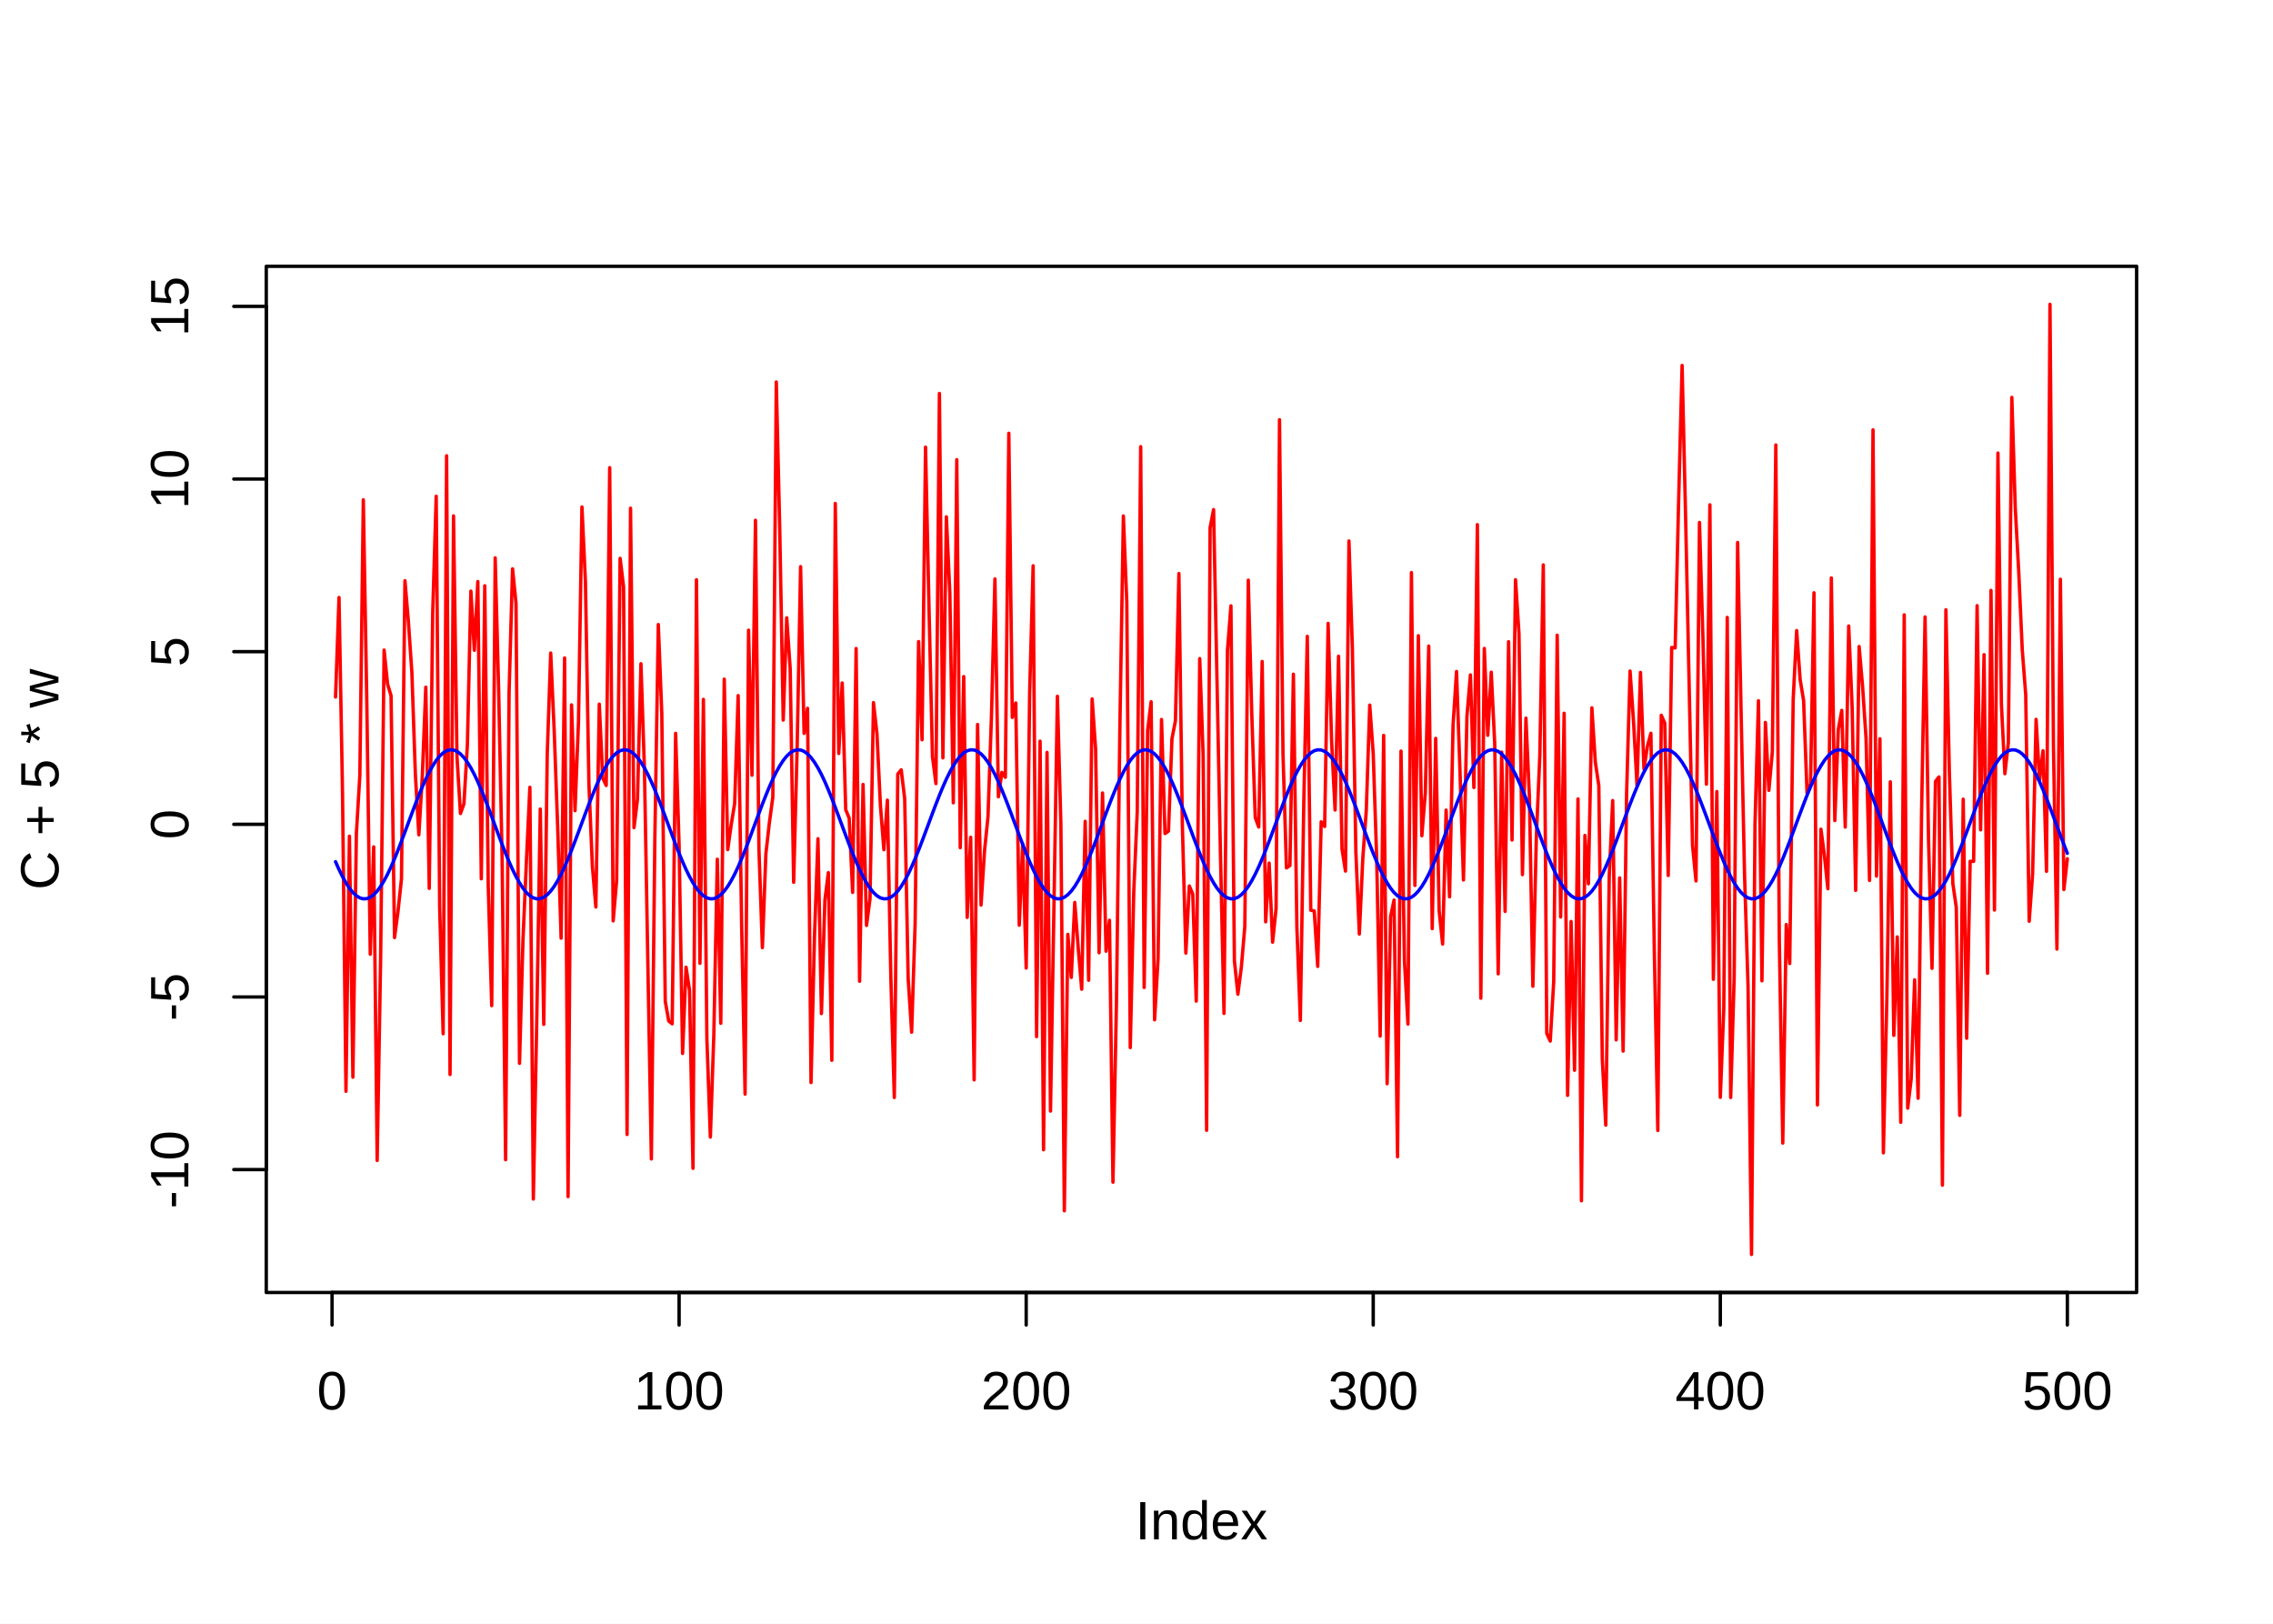
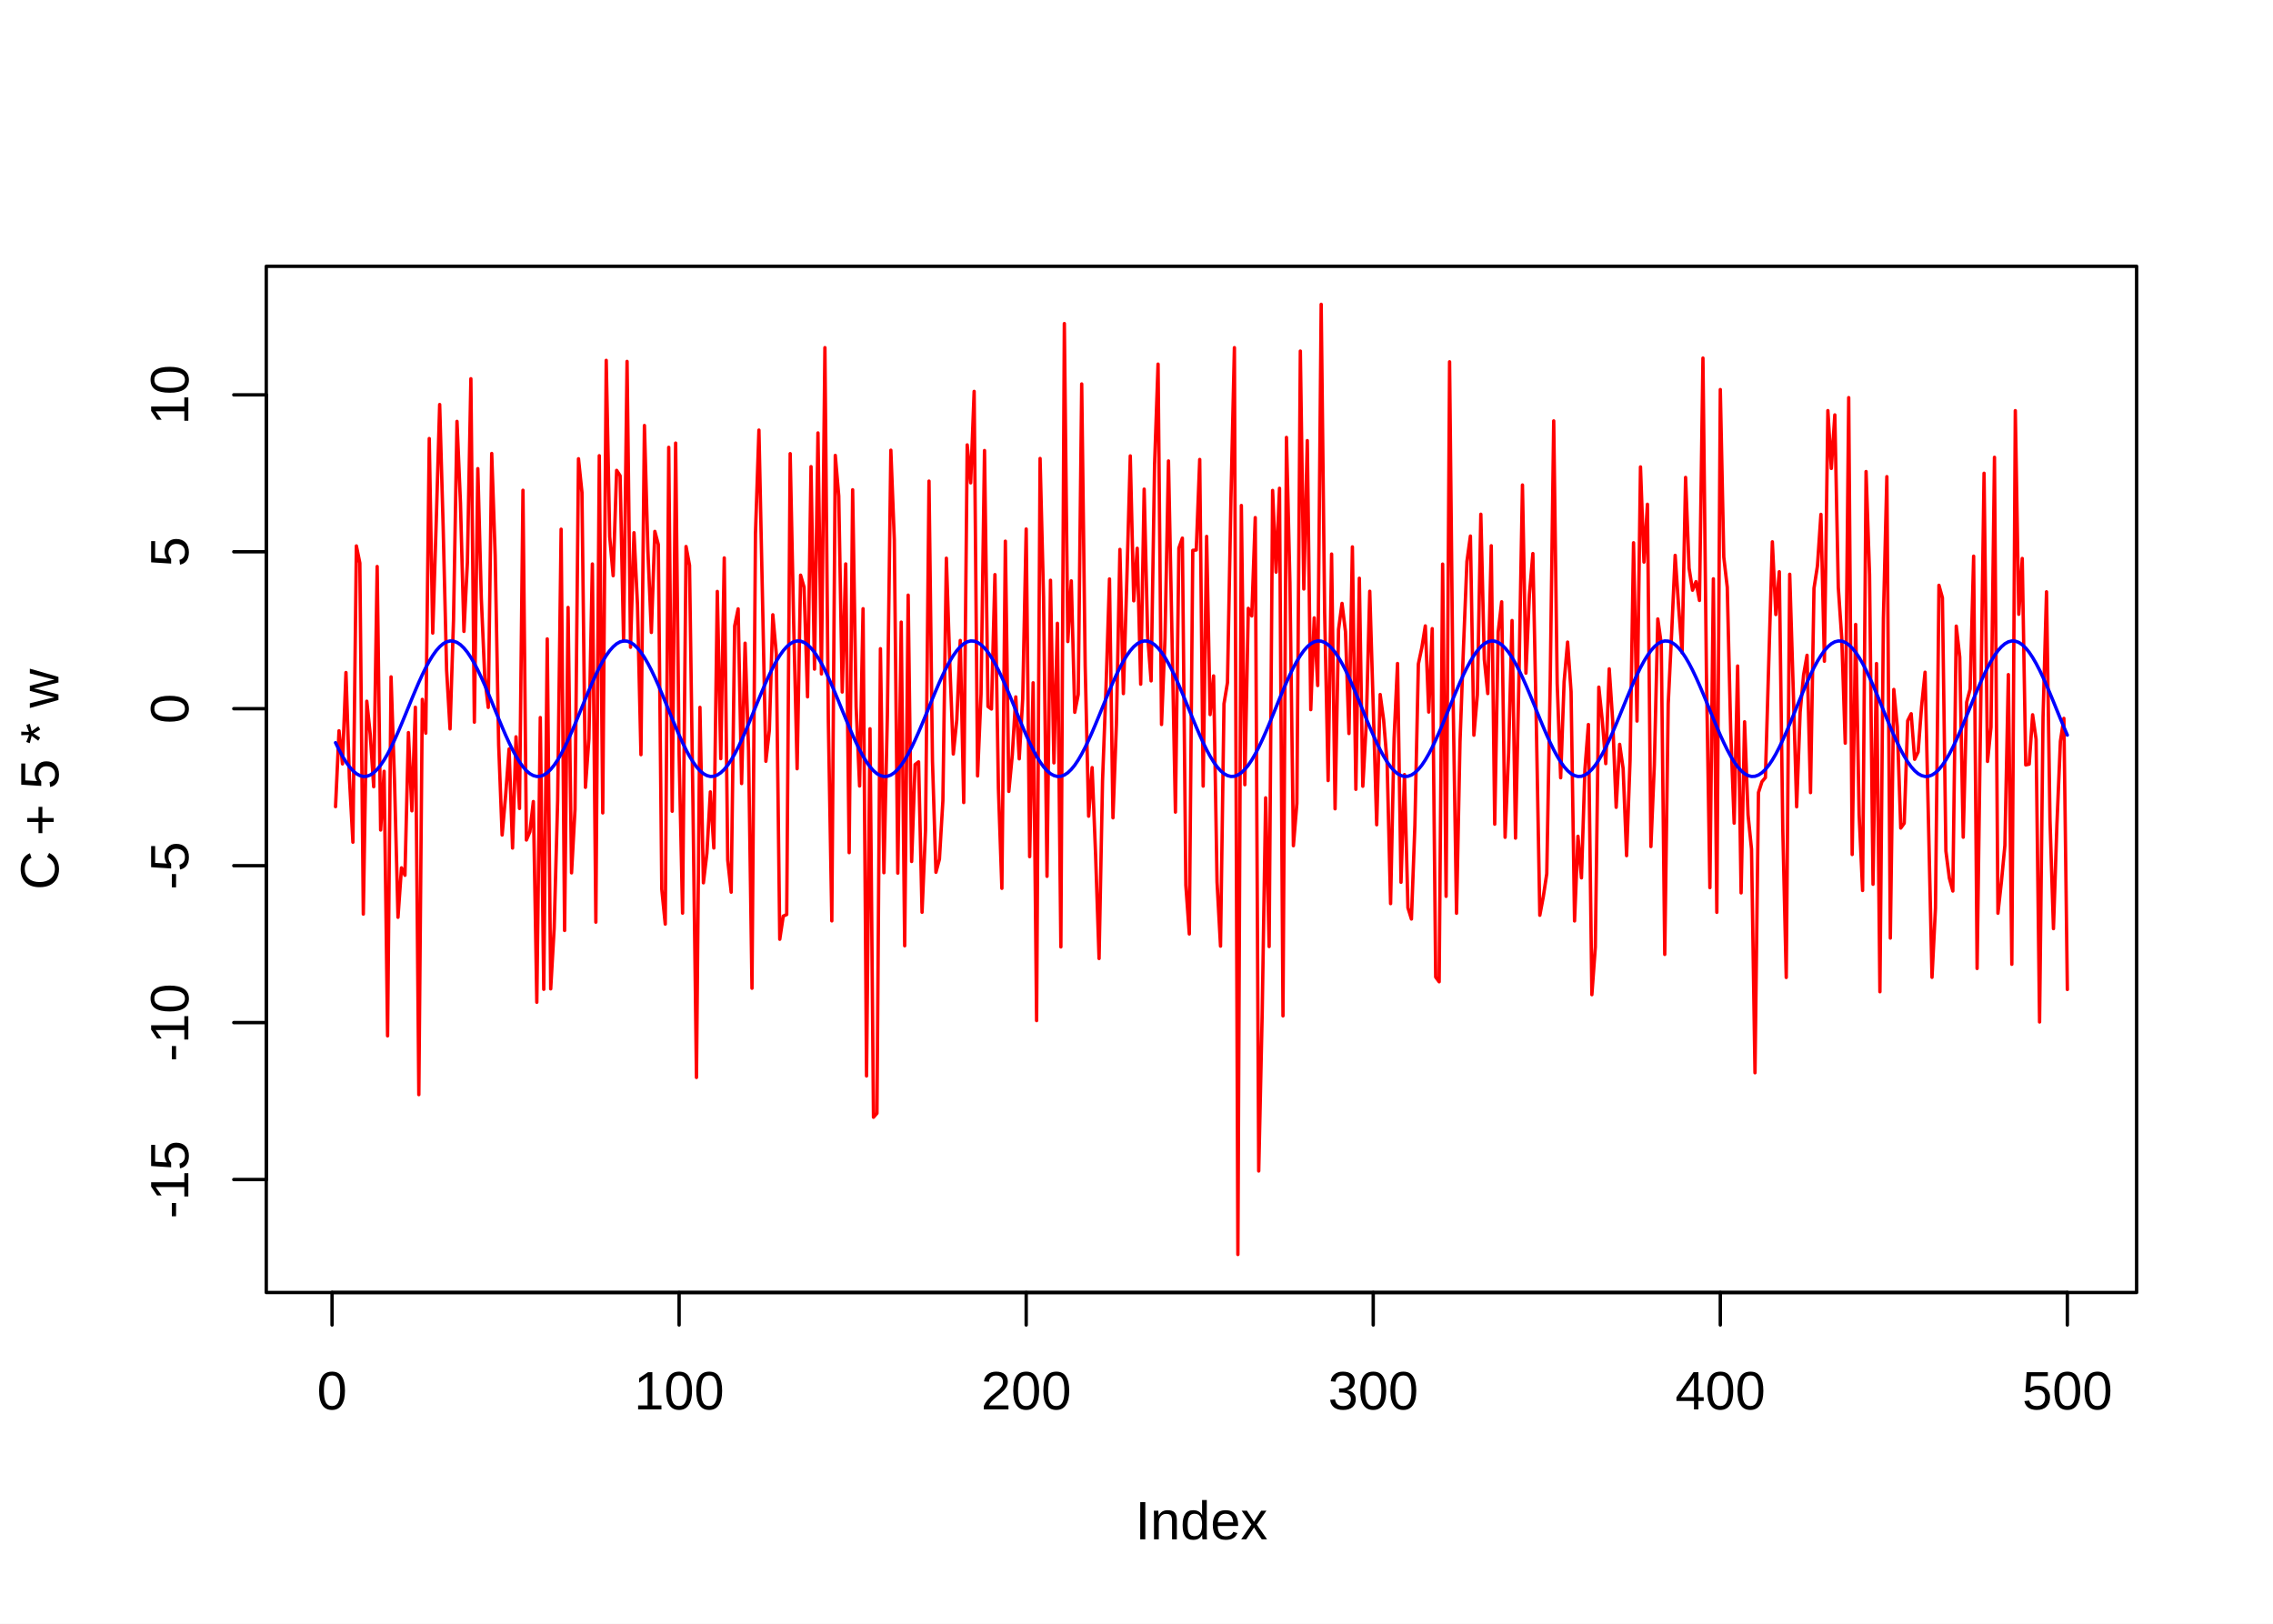
<svg xmlns="http://www.w3.org/2000/svg" viewBox="0 0 504.00 360.00">
  <defs>
    <style type="text/css">
    line, polyline, polygon, path, rect, circle {
      fill: none;
      stroke: #000000;
      stroke-linecap: round;
      stroke-linejoin: round;
      stroke-miterlimit: 10.00;
    }
  </style>
  </defs>
  <rect width="100%" height="100%" style="stroke: none; fill: #FFFFFF;" />
  <defs>
    <clipPath id="cpNTkuMDR8NDczLjc2fDI4Ni41Nnw1OS4wNA==">
      <rect x="59.04" y="59.04" width="414.72" height="227.52" />
    </clipPath>
  </defs>
-   <polyline points="74.40,154.54 75.17,132.47 75.94,175.32 76.71,241.95 77.48,185.39 78.25,238.82 79.02,184.82 79.79,171.89 80.56,110.81 81.33,155.42 82.10,211.56 82.86,187.76 83.63,257.28 84.40,212.30 85.17,144.13 85.94,151.69 86.71,154.24 87.48,207.87 88.25,202.09 89.02,194.86 89.79,128.75 90.56,137.89 91.33,149.15 92.10,171.62 92.87,185.09 93.64,172.18 94.41,152.36 95.18,196.96 95.95,135.75 96.72,110.02 97.49,201.16 98.26,229.19 99.03,101.05 99.79,238.22 100.56,114.38 101.33,167.84 102.10,180.37 102.87,178.22 103.64,165.05 104.41,131.06 105.18,144.17 105.95,128.94 106.72,194.84 107.49,129.87 108.26,196.52 109.03,222.96 109.80,123.68 110.57,153.08 111.34,190.65 112.11,257.13 112.88,153.48 113.65,126.12 114.42,133.76 115.19,235.75 115.96,208.49 116.72,190.98 117.49,174.55 118.26,265.84 119.03,225.50 119.80,179.37 120.57,227.11 121.34,167.24 122.11,144.79 122.88,161.87 123.65,183.30 124.42,208.00 125.19,145.87 125.96,265.30 126.73,156.28 127.50,179.74 128.27,160.01 129.04,112.40 129.81,128.93 130.58,173.79 131.35,192.09 132.12,201.09 132.88,156.11 133.65,172.52 134.42,174.15 135.19,103.69 135.96,204.17 136.73,195.28 137.50,123.79 138.27,130.12 139.04,251.53 139.81,112.68 140.58,183.50 141.35,177.26 142.12,147.16 142.89,170.38 143.66,214.14 144.43,256.95 145.20,185.98 145.97,138.47 146.74,158.13 147.51,221.98 148.28,226.37 149.05,226.99 149.81,162.59 150.58,187.43 151.35,233.56 152.12,214.44 152.89,219.56 153.66,259.03 154.43,128.54 155.20,213.57 155.97,155.06 156.74,230.37 157.51,252.10 158.28,229.42 159.05,190.50 159.82,226.87 160.59,150.57 161.36,188.37 162.13,182.87 162.90,178.14 163.67,154.23 164.44,204.68 165.21,242.57 165.98,139.72 166.74,171.87 167.51,115.36 168.28,188.27 169.05,210.10 169.82,189.29 170.59,182.46 171.36,176.75 172.13,84.70 172.90,117.56 173.67,159.65 174.44,136.97 175.21,148.22 175.98,195.61 176.75,165.87 177.52,125.63 178.29,162.60 179.06,157.04 179.83,240.01 180.60,207.59 181.37,185.95 182.14,224.72 182.91,199.56 183.67,193.47 184.44,235.08 185.21,111.62 185.98,167.06 186.75,151.43 187.52,179.51 188.29,181.39 189.06,197.86 189.83,143.78 190.60,217.56 191.37,173.92 192.14,205.18 192.91,199.27 193.68,155.78 194.45,162.68 195.22,178.60 195.99,188.40 196.76,177.40 197.53,216.73 198.30,243.33 199.07,171.62 199.83,170.67 200.60,177.10 201.37,216.92 202.14,228.85 202.91,204.98 203.68,142.24 204.45,164.02 205.22,99.13 205.99,134.63 206.76,167.74 207.53,173.73 208.30,87.23 209.07,168.03 209.84,114.59 210.61,131.47 211.38,177.99 212.15,101.92 212.92,187.95 213.69,150.00 214.46,203.39 215.23,185.63 216.00,239.42 216.76,160.63 217.53,200.66 218.30,188.67 219.07,181.09 219.84,158.81 220.61,128.35 221.38,176.66 222.15,171.25 222.92,172.34 223.69,96.06 224.46,159.06 225.23,155.86 226.00,205.13 226.77,187.15 227.54,214.63 228.31,153.42 229.08,125.44 229.85,229.83 230.62,164.33 231.39,254.91 232.16,166.82 232.93,246.34 233.69,201.42 234.46,154.36 235.23,182.69 236.00,268.45 236.77,207.16 237.54,216.70 238.31,200.08 239.08,210.23 239.85,219.32 240.62,182.10 241.39,217.34 242.16,154.96 242.93,166.03 243.70,211.23 244.47,175.82 245.24,210.89 246.01,204.04 246.78,262.10 247.55,222.68 248.32,160.87 249.09,114.39 249.85,133.60 250.62,232.26 251.39,197.84 252.16,180.06 252.93,99.03 253.70,218.94 254.47,161.97 255.24,155.59 256.01,226.11 256.78,212.66 257.55,159.51 258.32,184.81 259.09,184.26 259.86,163.81 260.63,159.81 261.40,127.16 262.17,182.95 262.94,211.31 263.71,196.43 264.48,198.25 265.25,221.96 266.02,146.02 266.78,167.43 267.55,250.60 268.32,116.99 269.09,112.99 269.86,151.44 270.63,189.94 271.40,224.69 272.17,144.18 272.94,134.32 273.71,213.02 274.48,220.42 275.25,214.41 276.02,205.40 276.79,128.63 277.56,158.29 278.33,181.23 279.10,183.36 279.87,146.66 280.64,204.38 281.41,191.36 282.18,208.89 282.95,201.43 283.71,93.05 284.48,167.01 285.25,192.42 286.02,191.90 286.79,149.48 287.56,205.60 288.33,226.25 289.10,177.77 289.87,141.08 290.64,201.80 291.41,201.98 292.18,214.26 292.95,182.21 293.72,183.24 294.49,138.21 295.26,164.30 296.03,179.59 296.80,145.49 297.57,188.24 298.34,193.13 299.11,119.94 299.87,143.85 300.64,188.86 301.41,207.09 302.18,190.32 302.95,179.70 303.72,156.33 304.49,167.11 305.26,190.36 306.03,229.71 306.80,163.04 307.57,240.27 308.34,203.21 309.11,199.55 309.88,256.47 310.65,166.53 311.42,213.13 312.19,227.05 312.96,126.95 313.73,196.31 314.50,140.94 315.27,185.29 316.04,175.78 316.80,143.24 317.57,205.89 318.34,163.70 319.11,201.96 319.88,209.31 320.65,179.61 321.42,198.84 322.19,160.86 322.96,148.88 323.73,171.04 324.50,195.10 325.27,158.81 326.04,149.63 326.81,174.60 327.58,116.32 328.35,221.31 329.12,143.77 329.89,163.02 330.66,149.04 331.43,164.86 332.20,215.91 332.97,166.76 333.73,202.07 334.50,142.27 335.27,186.24 336.04,128.53 336.81,140.51 337.58,193.91 338.35,159.22 339.12,176.65 339.89,218.66 340.66,185.59 341.43,167.49 342.20,125.24 342.97,229.13 343.74,230.82 344.51,217.64 345.28,140.83 346.05,203.31 346.82,158.14 347.59,242.85 348.36,204.30 349.13,237.29 349.89,177.13 350.66,266.23 351.43,185.23 352.20,195.95 352.97,156.93 353.74,168.99 354.51,174.18 355.28,234.73 356.05,249.45 356.82,194.27 357.59,177.50 358.36,230.55 359.13,194.64 359.90,233.04 360.67,175.98 361.44,148.78 362.21,159.98 362.98,174.12 363.75,149.08 364.52,170.48 365.29,165.44 366.06,162.57 366.82,210.86 367.59,250.64 368.36,158.57 369.13,160.33 369.90,194.11 370.67,143.55 371.44,143.65 372.21,111.02 372.98,81.02 373.75,114.45 374.52,150.88 375.29,187.42 376.06,195.31 376.83,115.84 377.60,141.53 378.37,173.86 379.14,111.93 379.91,217.12 380.68,175.50 381.45,243.29 382.22,223.58 382.99,136.89 383.75,243.33 384.52,216.88 385.29,120.27 386.06,157.92 386.83,194.15 387.60,218.64 388.37,278.13 389.14,182.74 389.91,155.36 390.68,217.46 391.45,160.17 392.22,175.23 392.99,166.64 393.76,98.66 394.53,208.19 395.30,253.43 396.07,204.98 396.84,213.63 397.61,155.08 398.38,139.81 399.15,150.66 399.92,155.33 400.68,175.79 401.45,173.72 402.22,131.43 402.99,244.98 403.76,183.84 404.53,189.63 405.30,197.04 406.07,128.13 406.84,181.93 407.61,161.76 408.38,157.50 409.15,183.38 409.92,138.79 410.69,157.01 411.46,197.41 412.23,143.34 413.00,152.22 413.77,163.74 414.54,195.21 415.31,95.30 416.08,194.24 416.84,163.79 417.61,255.60 418.38,221.36 419.15,173.34 419.92,229.55 420.69,207.73 421.46,248.82 422.23,136.32 423.00,245.69 423.77,239.23 424.54,217.24 425.31,243.49 426.08,179.99 426.85,136.78 427.62,186.28 428.39,214.69 429.16,173.25 429.93,172.26 430.70,262.76 431.47,135.19 432.24,171.30 433.01,195.88 433.77,201.15 434.54,247.29 435.31,177.19 436.08,230.19 436.85,190.96 437.62,190.97 438.39,134.28 439.16,183.99 439.93,145.15 440.70,215.79 441.47,130.90 442.24,201.77 443.01,100.45 443.78,156.17 444.55,171.54 445.32,164.70 446.09,88.11 446.86,112.74 447.63,126.94 448.40,144.04 449.17,154.01 449.94,204.25 450.70,193.72 451.47,159.49 452.24,173.04 453.01,166.45 453.78,193.18 454.55,67.47 455.32,165.18 456.09,210.42 456.86,128.43 457.63,197.22 458.40,190.39 " style="stroke-width: 0.75; stroke: #FF0000;" clip-path="url(#cpNTkuMDR8NDczLjc2fDI4Ni41Nnw1OS4wNA==)" />
+   <polyline points="74.40,178.85 75.17,162.02 75.94,169.36 76.71,149.11 77.48,172.54 78.25,186.72 79.02,121.04 79.79,124.84 80.56,202.66 81.33,155.47 82.10,162.88 82.86,174.43 83.63,125.60 84.40,184.02 85.17,171.00 85.94,229.66 86.71,150.07 87.48,173.24 88.25,203.37 89.02,192.41 89.79,194.06 90.56,162.42 91.33,179.77 92.10,156.81 92.87,242.69 93.64,155.06 94.41,162.55 95.18,97.23 95.95,140.36 96.72,115.93 97.49,89.69 98.26,116.71 99.03,148.63 99.79,161.61 100.56,137.42 101.33,93.43 102.10,111.50 102.87,139.99 103.64,124.65 104.41,83.97 105.18,160.11 105.95,103.90 106.72,132.59 107.49,150.22 108.26,156.84 109.03,100.54 109.80,123.18 110.57,165.15 111.34,185.13 112.11,176.39 112.88,166.05 113.65,188.02 114.42,163.36 115.19,179.24 115.96,108.70 116.72,186.24 117.49,184.41 118.26,177.71 119.03,222.21 119.80,159.09 120.57,219.34 121.34,141.65 122.11,219.24 122.88,205.74 123.65,177.47 124.42,117.33 125.19,206.30 125.96,134.68 126.73,193.52 127.50,179.42 128.27,101.71 129.04,109.19 129.81,174.56 130.58,163.80 131.35,125.04 132.12,204.45 132.88,101.04 133.65,180.23 134.42,79.90 135.19,118.97 135.96,127.64 136.73,104.29 137.50,105.47 138.27,142.09 139.04,80.13 139.81,143.51 140.58,118.11 141.35,134.06 142.12,167.32 142.89,94.34 143.66,122.04 144.43,140.22 145.20,117.82 145.97,120.73 146.74,197.16 147.51,204.88 148.28,99.18 149.05,179.86 149.81,98.24 150.58,167.29 151.35,202.45 152.12,121.17 152.89,125.34 153.66,178.89 154.43,238.88 155.20,156.83 155.97,195.73 156.74,189.19 157.51,175.57 158.28,188.01 159.05,131.13 159.82,168.21 160.59,123.70 161.36,190.68 162.13,197.80 162.90,138.79 163.67,134.99 164.44,173.72 165.21,142.60 165.98,166.46 166.74,219.10 167.51,118.35 168.28,95.36 169.05,131.70 169.82,168.78 170.59,161.90 171.36,136.30 172.13,144.95 172.90,208.24 173.67,203.12 174.44,202.76 175.21,100.58 175.98,137.97 176.75,170.44 177.52,127.52 178.29,130.21 179.06,154.50 179.83,103.46 180.60,148.35 181.37,95.99 182.14,149.41 182.91,77.08 183.67,159.85 184.44,204.17 185.21,100.97 185.98,109.97 186.75,153.43 187.52,125.03 188.29,189.04 189.06,108.59 189.83,156.67 190.60,174.26 191.37,134.96 192.14,238.55 192.91,161.57 193.68,247.70 194.45,246.82 195.22,143.82 195.99,193.49 196.76,158.67 197.53,99.82 198.30,119.70 199.07,193.58 199.83,137.93 200.60,209.69 201.37,131.95 202.14,191.00 202.91,169.51 203.68,168.91 204.45,202.26 205.22,183.98 205.99,106.67 206.76,168.74 207.53,193.39 208.30,190.49 209.07,177.52 209.84,123.76 210.61,147.26 211.38,167.17 212.15,159.64 212.92,142.00 213.69,177.93 214.46,98.64 215.23,107.05 216.00,86.78 216.76,172.03 217.53,153.89 218.30,99.89 219.07,156.64 219.84,157.20 220.61,127.40 221.38,174.76 222.15,196.95 222.92,119.99 223.69,175.46 224.46,167.39 225.23,154.51 226.00,168.24 226.77,154.91 227.54,117.29 228.31,189.93 229.08,151.38 229.85,226.28 230.62,101.65 231.39,132.47 232.16,194.29 232.93,128.65 233.69,169.14 234.46,138.19 235.23,209.94 236.00,71.74 236.77,142.24 237.54,128.79 238.31,157.93 239.08,153.97 239.85,85.13 240.62,147.59 241.39,180.96 242.16,170.19 242.93,189.52 243.70,212.51 244.47,173.10 245.24,152.45 246.01,128.36 246.78,181.32 247.55,160.49 248.32,121.81 249.09,153.78 249.85,128.85 250.62,101.08 251.39,133.21 252.16,121.56 252.93,151.69 253.70,108.45 254.47,140.98 255.24,150.96 256.01,103.00 256.78,80.73 257.55,160.63 258.32,141.58 259.09,102.20 259.86,140.58 260.63,180.05 261.40,121.52 262.17,119.31 262.94,196.25 263.71,207.07 264.48,122.02 265.25,121.94 266.02,101.87 266.78,174.29 267.55,118.93 268.32,158.43 269.09,149.86 269.86,195.56 270.63,209.77 271.40,156.04 272.17,151.35 272.94,110.60 273.71,77.08 274.48,278.13 275.25,112.07 276.02,173.98 276.79,134.87 277.56,136.56 278.33,114.76 279.10,259.62 279.87,224.68 280.64,176.89 281.41,209.86 282.18,108.74 282.95,126.85 283.71,108.26 284.48,225.23 285.25,96.98 286.02,129.19 286.79,187.50 287.56,178.13 288.33,77.84 289.10,130.59 289.87,97.69 290.64,157.34 291.41,136.99 292.18,151.99 292.95,67.47 293.72,135.89 294.49,173.06 295.26,122.84 296.03,179.32 296.80,139.56 297.57,133.78 298.34,140.07 299.11,162.63 299.87,121.25 300.64,175.00 301.41,128.20 302.18,174.32 302.95,160.38 303.72,131.09 304.49,156.57 305.26,182.86 306.03,153.98 306.80,159.64 307.57,169.18 308.34,200.34 309.11,163.74 309.88,147.10 310.65,195.61 311.42,171.74 312.19,201.27 312.96,203.76 313.73,182.90 314.50,147.21 315.27,143.57 316.04,138.77 316.80,157.87 317.57,139.38 318.34,216.63 319.11,217.67 319.88,125.07 320.65,198.73 321.42,80.22 322.19,154.03 322.96,202.48 323.73,164.54 324.50,143.58 325.27,124.48 326.04,118.85 326.81,163.00 327.58,154.07 328.35,114.01 329.12,146.19 329.89,153.77 330.66,121.00 331.43,182.73 332.20,140.10 332.97,133.43 333.73,185.64 334.50,166.99 335.27,137.58 336.04,185.82 336.81,149.88 337.58,107.53 338.35,149.24 339.12,131.86 339.89,122.73 340.66,160.86 341.43,202.92 342.20,198.82 342.97,193.72 343.74,150.78 344.51,93.32 345.28,151.53 346.05,172.44 346.82,151.08 347.59,142.36 348.36,153.35 349.13,204.18 349.89,185.41 350.66,194.63 351.43,170.58 352.20,160.63 352.97,220.53 353.74,209.96 354.51,152.35 355.28,159.75 356.05,169.30 356.82,148.29 357.59,159.83 358.36,178.99 359.13,165.03 359.90,170.38 360.67,189.71 361.44,168.60 362.21,120.34 362.98,159.87 363.75,103.52 364.52,124.62 365.29,111.80 366.06,187.69 366.82,169.61 367.59,137.23 368.36,142.80 369.13,211.60 369.90,156.03 370.67,140.13 371.44,123.13 372.21,134.59 372.98,144.73 373.75,105.85 374.52,125.94 375.29,130.86 376.06,128.96 376.83,133.13 377.60,79.39 378.37,149.04 379.14,196.80 379.91,128.33 380.68,202.27 381.45,86.37 382.22,123.51 382.99,130.19 383.75,161.88 384.52,182.50 385.29,147.66 386.06,197.96 386.83,160.03 387.60,180.65 388.37,188.27 389.14,237.84 389.91,175.72 390.68,173.31 391.45,172.39 392.22,145.94 392.99,120.13 393.76,136.25 394.53,126.76 395.30,183.76 396.07,216.71 396.84,127.32 397.61,152.45 398.38,178.88 399.15,157.88 399.92,149.60 400.68,145.28 401.45,175.73 402.22,130.44 402.99,125.48 403.76,114.04 404.53,146.60 405.30,91.04 406.07,103.86 406.84,91.99 407.61,130.21 408.38,141.53 409.15,164.77 409.92,88.16 410.69,189.45 411.46,138.44 412.23,180.56 413.00,197.43 413.77,104.55 414.54,127.42 415.31,196.05 416.08,147.11 416.84,219.88 417.61,137.18 418.38,105.68 419.15,207.98 419.92,152.86 420.69,161.07 421.46,183.59 422.23,182.52 423.00,159.79 423.77,158.24 424.54,168.34 425.31,166.73 426.08,156.60 426.85,149.04 427.62,182.77 428.39,216.68 429.16,201.36 429.93,129.77 430.70,132.54 431.47,188.68 432.24,194.70 433.01,197.55 433.77,138.82 434.54,145.68 435.31,185.62 436.08,155.69 436.85,152.75 437.62,123.31 438.39,214.72 439.16,158.99 439.93,104.93 440.70,168.82 441.47,161.23 442.24,101.39 443.01,202.47 443.78,195.49 444.55,187.43 445.32,149.57 446.09,213.79 446.86,91.05 447.63,136.19 448.40,123.82 449.17,169.59 449.94,169.42 450.70,158.47 451.47,163.91 452.24,226.58 453.01,158.98 453.78,131.21 454.55,181.69 455.32,205.89 456.09,182.72 456.86,164.35 457.63,159.27 458.40,219.38 " style="stroke-width: 0.75; stroke: #FF0000;" clip-path="url(#cpNTkuMDR8NDczLjc2fDI4Ni41Nnw1OS4wNA==)" />
  <defs>
    <clipPath id="cpMC4wMHw1MDQuMDB8MzYwLjAwfDAuMDA=">
      <rect x="0.00" y="0.00" width="504.00" height="360.00" />
    </clipPath>
  </defs>
  <line x1="73.63" y1="286.56" x2="458.40" y2="286.56" style="stroke-width: 0.75;" clip-path="url(#cpMC4wMHw1MDQuMDB8MzYwLjAwfDAuMDA=)" />
  <line x1="73.63" y1="286.56" x2="73.63" y2="293.76" style="stroke-width: 0.75;" clip-path="url(#cpMC4wMHw1MDQuMDB8MzYwLjAwfDAuMDA=)" />
  <line x1="150.58" y1="286.56" x2="150.58" y2="293.76" style="stroke-width: 0.75;" clip-path="url(#cpMC4wMHw1MDQuMDB8MzYwLjAwfDAuMDA=)" />
  <line x1="227.54" y1="286.56" x2="227.54" y2="293.76" style="stroke-width: 0.75;" clip-path="url(#cpMC4wMHw1MDQuMDB8MzYwLjAwfDAuMDA=)" />
  <line x1="304.49" y1="286.56" x2="304.49" y2="293.76" style="stroke-width: 0.75;" clip-path="url(#cpMC4wMHw1MDQuMDB8MzYwLjAwfDAuMDA=)" />
  <line x1="381.45" y1="286.56" x2="381.45" y2="293.76" style="stroke-width: 0.75;" clip-path="url(#cpMC4wMHw1MDQuMDB8MzYwLjAwfDAuMDA=)" />
  <line x1="458.40" y1="286.56" x2="458.40" y2="293.76" style="stroke-width: 0.75;" clip-path="url(#cpMC4wMHw1MDQuMDB8MzYwLjAwfDAuMDA=)" />
  <g clip-path="url(#cpMC4wMHw1MDQuMDB8MzYwLjAwfDAuMDA=)">
    <text x="70.29" y="312.48" style="font-size: 12.00px; font-family: Arial;" textLength="6.67px" lengthAdjust="spacingAndGlyphs">0</text>
  </g>
  <g clip-path="url(#cpMC4wMHw1MDQuMDB8MzYwLjAwfDAuMDA=)">
    <text x="140.57" y="312.48" style="font-size: 12.00px; font-family: Arial;" textLength="20.02px" lengthAdjust="spacingAndGlyphs">100</text>
  </g>
  <g clip-path="url(#cpMC4wMHw1MDQuMDB8MzYwLjAwfDAuMDA=)">
    <text x="217.53" y="312.48" style="font-size: 12.00px; font-family: Arial;" textLength="20.02px" lengthAdjust="spacingAndGlyphs">200</text>
  </g>
  <g clip-path="url(#cpMC4wMHw1MDQuMDB8MzYwLjAwfDAuMDA=)">
    <text x="294.48" y="312.48" style="font-size: 12.00px; font-family: Arial;" textLength="20.02px" lengthAdjust="spacingAndGlyphs">300</text>
  </g>
  <g clip-path="url(#cpMC4wMHw1MDQuMDB8MzYwLjAwfDAuMDA=)">
    <text x="371.44" y="312.48" style="font-size: 12.00px; font-family: Arial;" textLength="20.02px" lengthAdjust="spacingAndGlyphs">400</text>
  </g>
  <g clip-path="url(#cpMC4wMHw1MDQuMDB8MzYwLjAwfDAuMDA=)">
    <text x="448.39" y="312.48" style="font-size: 12.00px; font-family: Arial;" textLength="20.02px" lengthAdjust="spacingAndGlyphs">500</text>
  </g>
-   <line x1="59.04" y1="259.31" x2="59.04" y2="67.93" style="stroke-width: 0.75;" clip-path="url(#cpMC4wMHw1MDQuMDB8MzYwLjAwfDAuMDA=)" />
-   <line x1="59.04" y1="259.31" x2="51.84" y2="259.31" style="stroke-width: 0.75;" clip-path="url(#cpMC4wMHw1MDQuMDB8MzYwLjAwfDAuMDA=)" />
-   <line x1="59.04" y1="221.04" x2="51.84" y2="221.04" style="stroke-width: 0.75;" clip-path="url(#cpMC4wMHw1MDQuMDB8MzYwLjAwfDAuMDA=)" />
-   <line x1="59.04" y1="182.76" x2="51.84" y2="182.76" style="stroke-width: 0.75;" clip-path="url(#cpMC4wMHw1MDQuMDB8MzYwLjAwfDAuMDA=)" />
-   <line x1="59.04" y1="144.48" x2="51.84" y2="144.48" style="stroke-width: 0.75;" clip-path="url(#cpMC4wMHw1MDQuMDB8MzYwLjAwfDAuMDA=)" />
-   <line x1="59.04" y1="106.21" x2="51.84" y2="106.21" style="stroke-width: 0.75;" clip-path="url(#cpMC4wMHw1MDQuMDB8MzYwLjAwfDAuMDA=)" />
-   <line x1="59.04" y1="67.93" x2="51.84" y2="67.93" style="stroke-width: 0.75;" clip-path="url(#cpMC4wMHw1MDQuMDB8MzYwLjAwfDAuMDA=)" />
+   <line x1="59.04" y1="261.52" x2="59.04" y2="87.54" style="stroke-width: 0.75;" clip-path="url(#cpMC4wMHw1MDQuMDB8MzYwLjAwfDAuMDA=)" />
+   <line x1="59.04" y1="261.52" x2="51.84" y2="261.52" style="stroke-width: 0.75;" clip-path="url(#cpMC4wMHw1MDQuMDB8MzYwLjAwfDAuMDA=)" />
+   <line x1="59.04" y1="226.72" x2="51.84" y2="226.72" style="stroke-width: 0.75;" clip-path="url(#cpMC4wMHw1MDQuMDB8MzYwLjAwfDAuMDA=)" />
+   <line x1="59.04" y1="191.93" x2="51.84" y2="191.93" style="stroke-width: 0.75;" clip-path="url(#cpMC4wMHw1MDQuMDB8MzYwLjAwfDAuMDA=)" />
+   <line x1="59.04" y1="157.13" x2="51.84" y2="157.13" style="stroke-width: 0.75;" clip-path="url(#cpMC4wMHw1MDQuMDB8MzYwLjAwfDAuMDA=)" />
+   <line x1="59.04" y1="122.33" x2="51.84" y2="122.33" style="stroke-width: 0.75;" clip-path="url(#cpMC4wMHw1MDQuMDB8MzYwLjAwfDAuMDA=)" />
+   <line x1="59.04" y1="87.54" x2="51.84" y2="87.54" style="stroke-width: 0.75;" clip-path="url(#cpMC4wMHw1MDQuMDB8MzYwLjAwfDAuMDA=)" />
  <g clip-path="url(#cpMC4wMHw1MDQuMDB8MzYwLjAwfDAuMDA=)">
-     <text transform="translate(41.76,267.98) rotate(-90)" style="font-size: 12.00px; font-family: Arial;" textLength="17.34px" lengthAdjust="spacingAndGlyphs">-10</text>
+     <text transform="translate(41.76,270.19) rotate(-90)" style="font-size: 12.00px; font-family: Arial;" textLength="17.34px" lengthAdjust="spacingAndGlyphs">-15</text>
  </g>
  <g clip-path="url(#cpMC4wMHw1MDQuMDB8MzYwLjAwfDAuMDA=)">
-     <text transform="translate(41.76,226.37) rotate(-90)" style="font-size: 12.00px; font-family: Arial;" textLength="10.67px" lengthAdjust="spacingAndGlyphs">-5</text>
+     <text transform="translate(41.76,235.39) rotate(-90)" style="font-size: 12.00px; font-family: Arial;" textLength="17.34px" lengthAdjust="spacingAndGlyphs">-10</text>
  </g>
  <g clip-path="url(#cpMC4wMHw1MDQuMDB8MzYwLjAwfDAuMDA=)">
-     <text transform="translate(41.76,186.10) rotate(-90)" style="font-size: 12.00px; font-family: Arial;" textLength="6.67px" lengthAdjust="spacingAndGlyphs">0</text>
+     <text transform="translate(41.76,197.26) rotate(-90)" style="font-size: 12.00px; font-family: Arial;" textLength="10.67px" lengthAdjust="spacingAndGlyphs">-5</text>
  </g>
  <g clip-path="url(#cpMC4wMHw1MDQuMDB8MzYwLjAwfDAuMDA=)">
-     <text transform="translate(41.76,147.82) rotate(-90)" style="font-size: 12.00px; font-family: Arial;" textLength="6.67px" lengthAdjust="spacingAndGlyphs">5</text>
+     <text transform="translate(41.76,160.47) rotate(-90)" style="font-size: 12.00px; font-family: Arial;" textLength="6.67px" lengthAdjust="spacingAndGlyphs">0</text>
  </g>
  <g clip-path="url(#cpMC4wMHw1MDQuMDB8MzYwLjAwfDAuMDA=)">
-     <text transform="translate(41.76,112.88) rotate(-90)" style="font-size: 12.00px; font-family: Arial;" textLength="13.35px" lengthAdjust="spacingAndGlyphs">10</text>
+     <text transform="translate(41.76,125.67) rotate(-90)" style="font-size: 12.00px; font-family: Arial;" textLength="6.67px" lengthAdjust="spacingAndGlyphs">5</text>
  </g>
  <g clip-path="url(#cpMC4wMHw1MDQuMDB8MzYwLjAwfDAuMDA=)">
-     <text transform="translate(41.76,74.60) rotate(-90)" style="font-size: 12.00px; font-family: Arial;" textLength="13.35px" lengthAdjust="spacingAndGlyphs">15</text>
+     <text transform="translate(41.76,94.21) rotate(-90)" style="font-size: 12.00px; font-family: Arial;" textLength="13.35px" lengthAdjust="spacingAndGlyphs">10</text>
  </g>
  <polyline points="59.04,286.56 473.76,286.56 473.76,59.04 59.04,59.04 59.04,286.56 " style="stroke-width: 0.75;" clip-path="url(#cpMC4wMHw1MDQuMDB8MzYwLjAwfDAuMDA=)" />
  <g clip-path="url(#cpMC4wMHw1MDQuMDB8MzYwLjAwfDAuMDA=)">
    <text x="251.72" y="341.28" style="font-size: 12.00px; font-family: Arial;" textLength="29.36px" lengthAdjust="spacingAndGlyphs">Index</text>
  </g>
  <g clip-path="url(#cpMC4wMHw1MDQuMDB8MzYwLjAwfDAuMDA=)">
    <text transform="translate(12.96,197.31) rotate(-90)" style="font-size: 12.00px; font-family: Arial;" textLength="49.02px" lengthAdjust="spacingAndGlyphs">C + 5 * w</text>
  </g>
  <defs>
    <clipPath id="cpNTkuMDR8NDczLjc2fDI4Ni41Nnw1OS4wNA==">
      <rect x="59.04" y="59.04" width="414.72" height="227.52" />
    </clipPath>
  </defs>
-   <polyline points="74.40,191.05 75.17,192.78 75.94,194.35 76.71,195.73 77.48,196.92 78.25,197.88 79.02,198.60 79.79,199.07 80.56,199.28 81.33,199.24 82.10,198.93 82.86,198.37 83.63,197.56 84.40,196.52 85.17,195.26 85.94,193.81 86.71,192.18 87.48,190.40 88.25,188.50 89.02,186.51 89.79,184.46 90.56,182.39 91.33,180.32 92.10,178.29 92.87,176.33 93.64,174.47 94.41,172.74 95.18,171.17 95.95,169.79 96.72,168.60 97.49,167.64 98.26,166.92 99.03,166.45 99.79,166.24 100.56,166.28 101.33,166.59 102.10,167.15 102.87,167.96 103.64,169.00 104.41,170.26 105.18,171.71 105.95,173.34 106.72,175.12 107.49,177.02 108.26,179.01 109.03,181.06 109.80,183.13 110.57,185.20 111.34,187.23 112.11,189.19 112.88,191.05 113.65,192.78 114.42,194.35 115.19,195.73 115.96,196.92 116.72,197.88 117.49,198.60 118.26,199.07 119.03,199.28 119.80,199.24 120.57,198.93 121.34,198.37 122.11,197.56 122.88,196.52 123.65,195.26 124.42,193.81 125.19,192.18 125.96,190.40 126.73,188.50 127.50,186.51 128.27,184.46 129.04,182.39 129.81,180.32 130.58,178.29 131.35,176.33 132.12,174.47 132.88,172.74 133.65,171.17 134.42,169.79 135.19,168.60 135.96,167.64 136.73,166.92 137.50,166.45 138.27,166.24 139.04,166.28 139.81,166.59 140.58,167.15 141.35,167.96 142.12,169.00 142.89,170.26 143.66,171.71 144.43,173.34 145.20,175.12 145.97,177.02 146.74,179.01 147.51,181.06 148.28,183.13 149.05,185.20 149.81,187.23 150.58,189.19 151.35,191.05 152.12,192.78 152.89,194.35 153.66,195.73 154.43,196.92 155.20,197.88 155.97,198.60 156.74,199.07 157.51,199.28 158.28,199.24 159.05,198.93 159.82,198.37 160.59,197.56 161.36,196.52 162.13,195.26 162.90,193.81 163.67,192.18 164.44,190.40 165.21,188.50 165.98,186.51 166.74,184.46 167.51,182.39 168.28,180.32 169.05,178.29 169.82,176.33 170.59,174.47 171.36,172.74 172.13,171.17 172.90,169.79 173.67,168.60 174.44,167.64 175.21,166.92 175.98,166.45 176.75,166.24 177.52,166.28 178.29,166.59 179.06,167.15 179.83,167.96 180.60,169.00 181.37,170.26 182.14,171.71 182.91,173.34 183.67,175.12 184.44,177.02 185.21,179.01 185.98,181.06 186.75,183.13 187.52,185.20 188.29,187.23 189.06,189.19 189.83,191.05 190.60,192.78 191.37,194.35 192.14,195.73 192.91,196.92 193.68,197.88 194.45,198.60 195.22,199.07 195.99,199.28 196.76,199.24 197.53,198.93 198.30,198.37 199.07,197.56 199.83,196.52 200.60,195.26 201.37,193.81 202.14,192.18 202.91,190.40 203.68,188.50 204.45,186.51 205.22,184.46 205.99,182.39 206.76,180.32 207.53,178.29 208.30,176.33 209.07,174.47 209.84,172.74 210.61,171.17 211.38,169.79 212.15,168.60 212.92,167.64 213.69,166.92 214.46,166.45 215.23,166.24 216.00,166.28 216.76,166.59 217.53,167.15 218.30,167.96 219.07,169.00 219.84,170.26 220.61,171.71 221.38,173.34 222.15,175.12 222.92,177.02 223.69,179.01 224.46,181.06 225.23,183.13 226.00,185.20 226.77,187.23 227.54,189.19 228.31,191.05 229.08,192.78 229.85,194.35 230.62,195.73 231.39,196.92 232.16,197.88 232.93,198.60 233.69,199.07 234.46,199.28 235.23,199.24 236.00,198.93 236.77,198.37 237.54,197.56 238.31,196.52 239.08,195.26 239.85,193.81 240.62,192.18 241.39,190.40 242.16,188.50 242.93,186.51 243.70,184.46 244.47,182.39 245.24,180.32 246.01,178.29 246.78,176.33 247.55,174.47 248.32,172.74 249.09,171.17 249.85,169.79 250.62,168.60 251.39,167.64 252.16,166.92 252.93,166.45 253.70,166.24 254.47,166.28 255.24,166.59 256.01,167.15 256.78,167.96 257.55,169.00 258.32,170.26 259.09,171.71 259.86,173.34 260.63,175.12 261.40,177.02 262.17,179.01 262.94,181.06 263.71,183.13 264.48,185.20 265.25,187.23 266.02,189.19 266.78,191.05 267.55,192.78 268.32,194.35 269.09,195.73 269.86,196.92 270.63,197.88 271.40,198.60 272.17,199.07 272.94,199.28 273.71,199.24 274.48,198.93 275.25,198.37 276.02,197.56 276.79,196.52 277.56,195.26 278.33,193.81 279.10,192.18 279.87,190.40 280.64,188.50 281.41,186.51 282.18,184.46 282.95,182.39 283.71,180.32 284.48,178.29 285.25,176.33 286.02,174.47 286.79,172.74 287.56,171.17 288.33,169.79 289.10,168.60 289.87,167.64 290.64,166.92 291.41,166.45 292.18,166.24 292.95,166.28 293.72,166.59 294.49,167.15 295.26,167.96 296.03,169.00 296.80,170.26 297.57,171.71 298.34,173.34 299.11,175.12 299.87,177.02 300.64,179.01 301.41,181.06 302.18,183.13 302.95,185.20 303.72,187.23 304.49,189.19 305.26,191.05 306.03,192.78 306.80,194.35 307.57,195.73 308.34,196.92 309.11,197.88 309.88,198.60 310.65,199.07 311.42,199.28 312.19,199.24 312.96,198.93 313.73,198.37 314.50,197.56 315.27,196.52 316.04,195.26 316.80,193.81 317.57,192.18 318.34,190.40 319.11,188.50 319.88,186.51 320.65,184.46 321.42,182.39 322.19,180.32 322.96,178.29 323.73,176.33 324.50,174.47 325.27,172.74 326.04,171.17 326.81,169.79 327.58,168.60 328.35,167.64 329.12,166.92 329.89,166.45 330.66,166.24 331.43,166.28 332.20,166.59 332.97,167.15 333.73,167.96 334.50,169.00 335.27,170.26 336.04,171.71 336.81,173.34 337.58,175.12 338.35,177.02 339.12,179.01 339.89,181.06 340.66,183.13 341.43,185.20 342.20,187.23 342.97,189.19 343.74,191.05 344.51,192.78 345.28,194.35 346.05,195.73 346.82,196.92 347.59,197.88 348.36,198.60 349.13,199.07 349.89,199.28 350.66,199.24 351.43,198.93 352.20,198.37 352.97,197.56 353.74,196.52 354.51,195.26 355.28,193.81 356.05,192.18 356.82,190.40 357.59,188.50 358.36,186.51 359.13,184.46 359.90,182.39 360.67,180.32 361.44,178.29 362.21,176.33 362.98,174.47 363.75,172.74 364.52,171.17 365.29,169.79 366.06,168.60 366.82,167.64 367.59,166.92 368.36,166.45 369.13,166.24 369.90,166.28 370.67,166.59 371.44,167.15 372.21,167.96 372.98,169.00 373.75,170.26 374.52,171.71 375.29,173.34 376.06,175.12 376.83,177.02 377.60,179.01 378.37,181.06 379.14,183.13 379.91,185.20 380.68,187.23 381.45,189.19 382.22,191.05 382.99,192.78 383.75,194.35 384.52,195.73 385.29,196.92 386.06,197.88 386.83,198.60 387.60,199.07 388.37,199.28 389.14,199.24 389.91,198.93 390.68,198.37 391.45,197.56 392.22,196.52 392.99,195.26 393.76,193.81 394.53,192.18 395.30,190.40 396.07,188.50 396.84,186.51 397.61,184.46 398.38,182.39 399.15,180.32 399.92,178.29 400.68,176.33 401.45,174.47 402.22,172.74 402.99,171.17 403.76,169.79 404.53,168.60 405.30,167.64 406.07,166.92 406.84,166.45 407.61,166.24 408.38,166.28 409.15,166.59 409.92,167.15 410.69,167.96 411.46,169.00 412.23,170.26 413.00,171.71 413.77,173.34 414.54,175.12 415.31,177.02 416.08,179.01 416.84,181.06 417.61,183.13 418.38,185.20 419.15,187.23 419.92,189.19 420.69,191.05 421.46,192.78 422.23,194.35 423.00,195.73 423.77,196.92 424.54,197.88 425.31,198.60 426.08,199.07 426.85,199.28 427.62,199.24 428.39,198.93 429.16,198.37 429.93,197.56 430.70,196.52 431.47,195.26 432.24,193.81 433.01,192.18 433.77,190.40 434.54,188.50 435.31,186.51 436.08,184.46 436.85,182.39 437.62,180.32 438.39,178.29 439.16,176.33 439.93,174.47 440.70,172.74 441.47,171.17 442.24,169.79 443.01,168.60 443.78,167.64 444.55,166.92 445.32,166.45 446.09,166.24 446.86,166.28 447.63,166.59 448.40,167.15 449.17,167.96 449.94,169.00 450.70,170.26 451.47,171.71 452.24,173.34 453.01,175.12 453.78,177.02 454.55,179.01 455.32,181.06 456.09,183.13 456.86,185.20 457.63,187.23 458.40,189.19 " style="stroke-width: 0.75; stroke: #0000FF;" clip-path="url(#cpNTkuMDR8NDczLjc2fDI4Ni41Nnw1OS4wNA==)" />
+   <polyline points="74.40,164.66 75.17,166.24 75.94,167.66 76.71,168.92 77.48,170.00 78.25,170.87 79.02,171.53 79.79,171.95 80.56,172.15 81.33,172.11 82.10,171.83 82.86,171.32 83.63,170.58 84.40,169.64 85.17,168.49 85.94,167.17 86.71,165.69 87.48,164.07 88.25,162.35 89.02,160.54 89.79,158.68 90.56,156.79 91.33,154.91 92.10,153.07 92.87,151.28 93.64,149.59 94.41,148.02 95.18,146.60 95.95,145.34 96.72,144.26 97.49,143.39 98.26,142.73 99.03,142.30 99.79,142.11 100.56,142.15 101.33,142.43 102.10,142.94 102.87,143.68 103.64,144.62 104.41,145.77 105.18,147.09 105.95,148.57 106.72,150.19 107.49,151.91 108.26,153.72 109.03,155.58 109.80,157.47 110.57,159.35 111.34,161.19 112.11,162.98 112.88,164.66 113.65,166.24 114.42,167.66 115.19,168.92 115.96,170.00 116.72,170.87 117.49,171.53 118.26,171.95 119.03,172.15 119.80,172.11 120.57,171.83 121.34,171.32 122.11,170.58 122.88,169.64 123.65,168.49 124.42,167.17 125.19,165.69 125.96,164.07 126.73,162.35 127.50,160.54 128.27,158.68 129.04,156.79 129.81,154.91 130.58,153.07 131.35,151.28 132.12,149.59 132.88,148.02 133.65,146.60 134.42,145.34 135.19,144.26 135.96,143.39 136.73,142.73 137.50,142.30 138.27,142.11 139.04,142.15 139.81,142.43 140.58,142.94 141.35,143.68 142.12,144.62 142.89,145.77 143.66,147.09 144.43,148.57 145.20,150.19 145.97,151.91 146.74,153.72 147.51,155.58 148.28,157.47 149.05,159.35 149.81,161.19 150.58,162.98 151.35,164.66 152.12,166.24 152.89,167.66 153.66,168.92 154.43,170.00 155.20,170.87 155.97,171.53 156.74,171.95 157.51,172.15 158.28,172.11 159.05,171.83 159.82,171.32 160.59,170.58 161.36,169.64 162.13,168.49 162.90,167.17 163.67,165.69 164.44,164.07 165.21,162.35 165.98,160.54 166.74,158.68 167.51,156.79 168.28,154.91 169.05,153.07 169.82,151.28 170.59,149.59 171.36,148.02 172.13,146.60 172.90,145.34 173.67,144.26 174.44,143.39 175.21,142.73 175.98,142.30 176.75,142.11 177.52,142.15 178.29,142.43 179.06,142.94 179.83,143.68 180.60,144.62 181.37,145.77 182.14,147.09 182.91,148.57 183.67,150.19 184.44,151.91 185.21,153.72 185.98,155.58 186.75,157.47 187.52,159.35 188.29,161.19 189.06,162.98 189.83,164.66 190.60,166.24 191.37,167.66 192.14,168.92 192.91,170.00 193.68,170.87 194.45,171.53 195.22,171.95 195.99,172.15 196.76,172.11 197.53,171.83 198.30,171.32 199.07,170.58 199.83,169.64 200.60,168.49 201.37,167.17 202.14,165.69 202.91,164.07 203.68,162.35 204.45,160.54 205.22,158.68 205.99,156.79 206.76,154.91 207.53,153.07 208.30,151.28 209.07,149.59 209.84,148.02 210.61,146.60 211.38,145.34 212.15,144.26 212.92,143.39 213.69,142.73 214.46,142.30 215.23,142.11 216.00,142.15 216.76,142.43 217.53,142.94 218.30,143.68 219.07,144.62 219.84,145.77 220.61,147.09 221.38,148.57 222.15,150.19 222.92,151.91 223.69,153.72 224.46,155.58 225.23,157.47 226.00,159.35 226.77,161.19 227.54,162.98 228.31,164.66 229.08,166.24 229.85,167.66 230.62,168.92 231.39,170.00 232.16,170.87 232.93,171.53 233.69,171.95 234.46,172.15 235.23,172.11 236.00,171.83 236.77,171.32 237.54,170.58 238.31,169.64 239.08,168.49 239.85,167.17 240.62,165.69 241.39,164.07 242.16,162.35 242.93,160.54 243.70,158.68 244.47,156.79 245.24,154.91 246.01,153.07 246.78,151.28 247.55,149.59 248.32,148.02 249.09,146.60 249.85,145.34 250.62,144.26 251.39,143.39 252.16,142.73 252.93,142.30 253.70,142.11 254.47,142.15 255.24,142.43 256.01,142.94 256.78,143.68 257.55,144.62 258.32,145.77 259.09,147.09 259.86,148.57 260.63,150.19 261.40,151.91 262.17,153.72 262.94,155.58 263.71,157.47 264.48,159.35 265.25,161.19 266.02,162.98 266.78,164.66 267.55,166.24 268.32,167.66 269.09,168.92 269.86,170.00 270.63,170.87 271.40,171.53 272.17,171.95 272.94,172.15 273.71,172.11 274.48,171.83 275.25,171.32 276.02,170.58 276.79,169.64 277.56,168.49 278.33,167.17 279.10,165.69 279.87,164.07 280.64,162.35 281.41,160.54 282.18,158.68 282.95,156.79 283.71,154.91 284.48,153.07 285.25,151.28 286.02,149.59 286.79,148.02 287.56,146.60 288.33,145.34 289.10,144.26 289.87,143.39 290.64,142.73 291.41,142.30 292.18,142.11 292.95,142.15 293.72,142.43 294.49,142.94 295.26,143.68 296.03,144.62 296.80,145.77 297.57,147.09 298.34,148.57 299.11,150.19 299.87,151.91 300.64,153.72 301.41,155.58 302.18,157.47 302.95,159.35 303.72,161.19 304.49,162.98 305.26,164.66 306.03,166.24 306.80,167.66 307.57,168.92 308.34,170.00 309.11,170.87 309.88,171.53 310.65,171.95 311.42,172.15 312.19,172.11 312.96,171.83 313.73,171.32 314.50,170.58 315.27,169.64 316.04,168.49 316.80,167.17 317.57,165.69 318.34,164.07 319.11,162.35 319.88,160.54 320.65,158.68 321.42,156.79 322.19,154.91 322.96,153.07 323.73,151.28 324.50,149.59 325.27,148.02 326.04,146.60 326.81,145.34 327.58,144.26 328.35,143.39 329.12,142.73 329.89,142.30 330.66,142.11 331.43,142.15 332.20,142.43 332.97,142.94 333.73,143.68 334.50,144.62 335.27,145.77 336.04,147.09 336.81,148.57 337.58,150.19 338.35,151.91 339.12,153.72 339.89,155.58 340.66,157.47 341.43,159.35 342.20,161.19 342.97,162.98 343.74,164.66 344.51,166.24 345.28,167.66 346.05,168.92 346.82,170.00 347.59,170.87 348.36,171.53 349.13,171.95 349.89,172.15 350.66,172.11 351.43,171.83 352.20,171.32 352.97,170.58 353.74,169.64 354.51,168.49 355.28,167.17 356.05,165.69 356.82,164.07 357.59,162.35 358.36,160.54 359.13,158.68 359.90,156.79 360.67,154.91 361.44,153.07 362.21,151.28 362.98,149.59 363.75,148.02 364.52,146.60 365.29,145.34 366.06,144.26 366.82,143.39 367.59,142.73 368.36,142.30 369.13,142.11 369.90,142.15 370.67,142.43 371.44,142.94 372.21,143.68 372.98,144.62 373.75,145.77 374.52,147.09 375.29,148.57 376.06,150.19 376.83,151.91 377.60,153.72 378.37,155.58 379.14,157.47 379.91,159.35 380.68,161.19 381.45,162.98 382.22,164.66 382.99,166.24 383.75,167.66 384.52,168.92 385.29,170.00 386.06,170.87 386.83,171.53 387.60,171.95 388.37,172.15 389.14,172.11 389.91,171.83 390.68,171.32 391.45,170.58 392.22,169.64 392.99,168.49 393.76,167.17 394.53,165.69 395.30,164.07 396.07,162.35 396.84,160.54 397.61,158.68 398.38,156.79 399.15,154.91 399.92,153.07 400.68,151.28 401.45,149.59 402.22,148.02 402.99,146.60 403.76,145.34 404.53,144.26 405.30,143.39 406.07,142.73 406.84,142.30 407.61,142.11 408.38,142.15 409.15,142.43 409.92,142.94 410.69,143.68 411.46,144.62 412.23,145.77 413.00,147.09 413.77,148.57 414.54,150.19 415.31,151.91 416.08,153.72 416.84,155.58 417.61,157.47 418.38,159.35 419.15,161.19 419.92,162.98 420.69,164.66 421.46,166.24 422.23,167.66 423.00,168.92 423.77,170.00 424.54,170.87 425.31,171.53 426.08,171.95 426.85,172.15 427.62,172.11 428.39,171.83 429.16,171.32 429.93,170.58 430.70,169.64 431.47,168.49 432.24,167.17 433.01,165.69 433.77,164.07 434.54,162.35 435.31,160.54 436.08,158.68 436.85,156.79 437.62,154.91 438.39,153.07 439.16,151.28 439.93,149.59 440.70,148.02 441.47,146.60 442.24,145.34 443.01,144.26 443.78,143.39 444.55,142.73 445.32,142.30 446.09,142.11 446.86,142.15 447.63,142.43 448.40,142.94 449.17,143.68 449.94,144.62 450.70,145.77 451.47,147.09 452.24,148.57 453.01,150.19 453.78,151.91 454.55,153.72 455.32,155.58 456.09,157.47 456.86,159.35 457.63,161.19 458.40,162.98 " style="stroke-width: 0.75; stroke: #0000FF;" clip-path="url(#cpNTkuMDR8NDczLjc2fDI4Ni41Nnw1OS4wNA==)" />
</svg>
